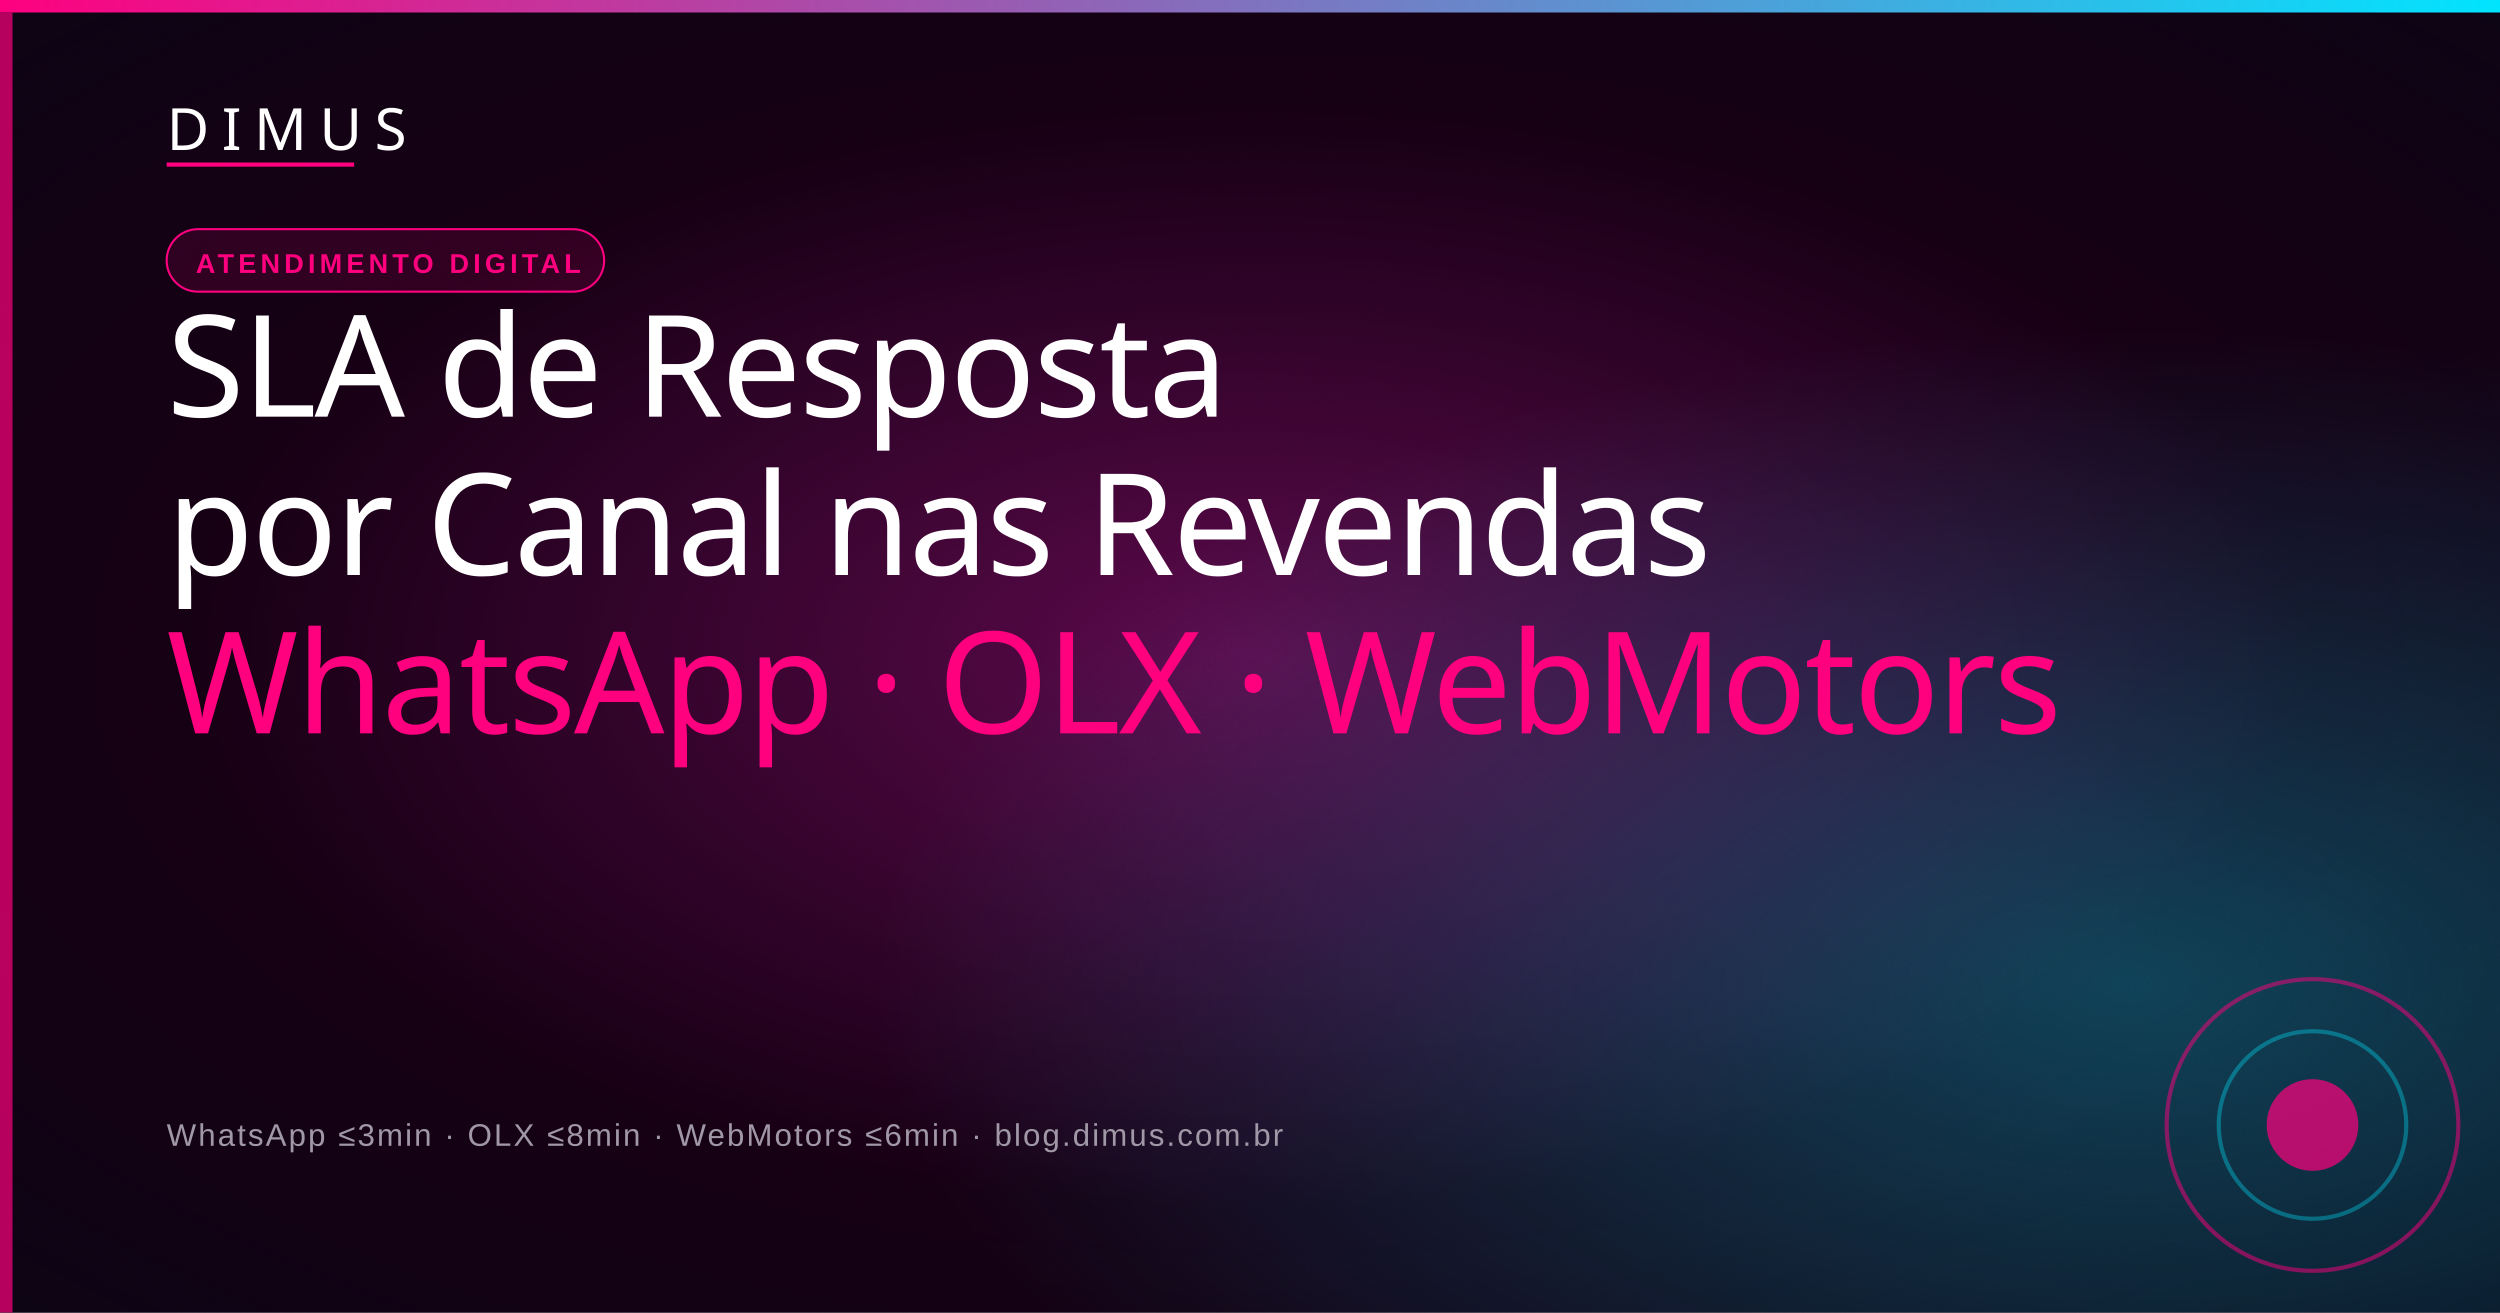
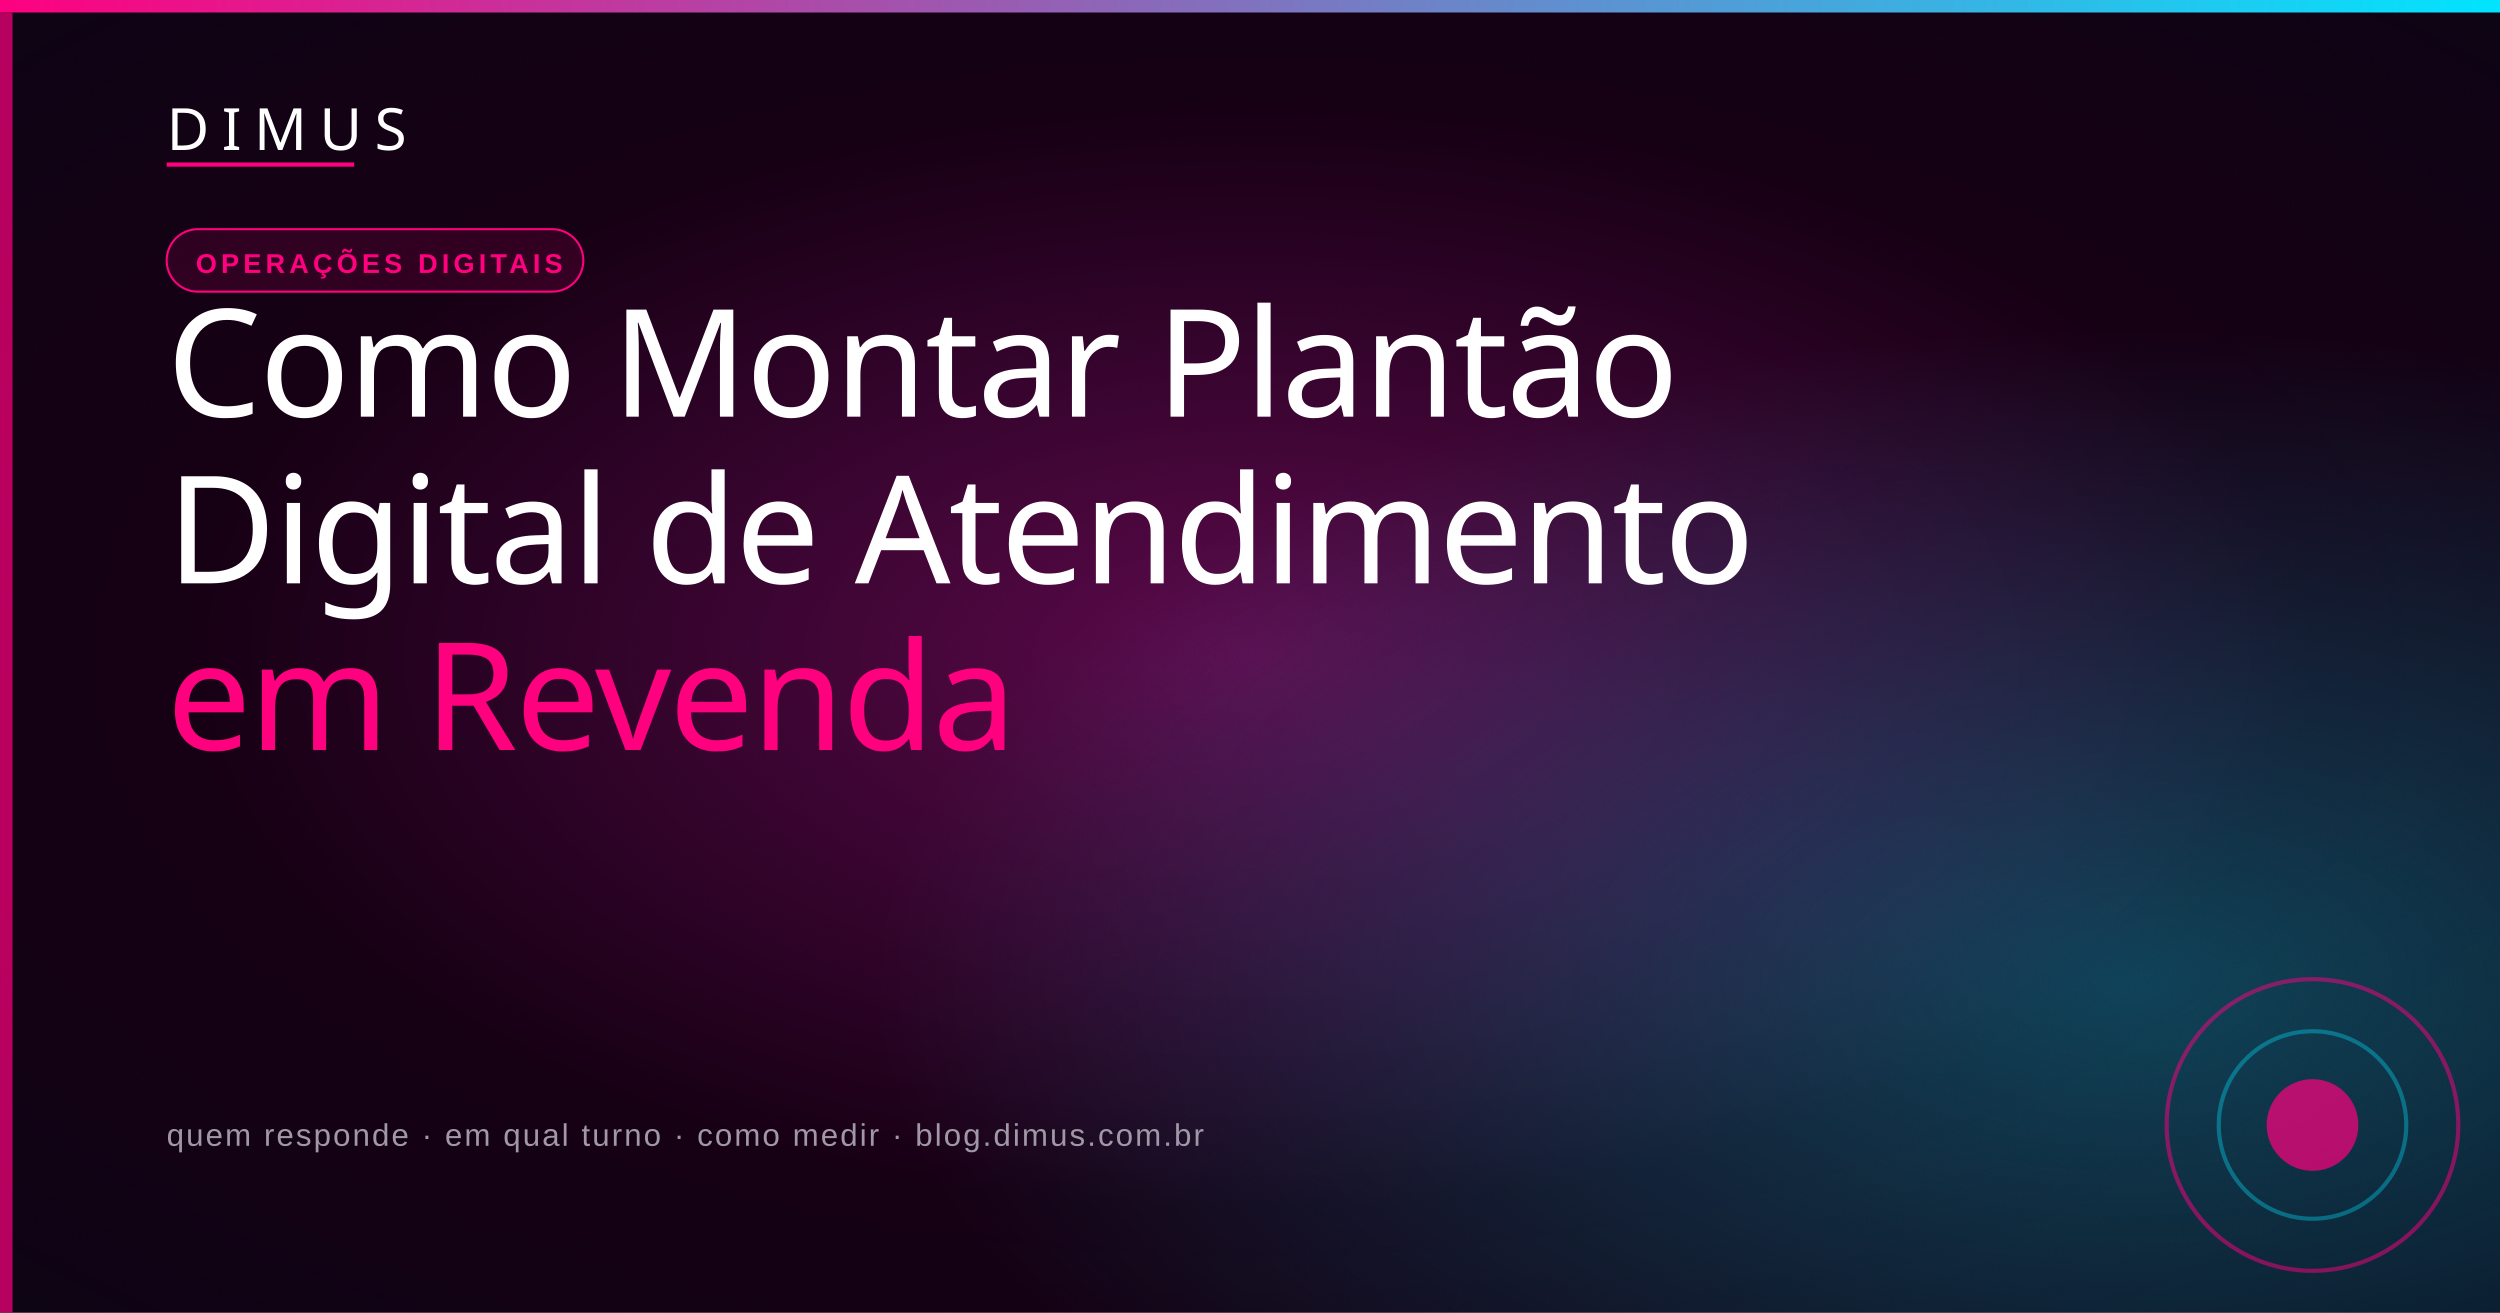
<svg xmlns="http://www.w3.org/2000/svg" viewBox="0 0 1200 630" width="1200" height="630">
  <defs>
    <radialGradient id="bg1" cx="50%" cy="50%" r="70%">
      <stop offset="0%" stop-color="#640A52" stop-opacity="0.95" />
      <stop offset="60%" stop-color="#190015" stop-opacity="0.9" />
      <stop offset="100%" stop-color="#0D0415" stop-opacity="1" />
    </radialGradient>
    <radialGradient id="bg2" cx="85%" cy="75%" r="50%">
      <stop offset="0%" stop-color="#00E5FF" stop-opacity="0.3" />
      <stop offset="100%" stop-color="#00E5FF" stop-opacity="0" />
    </radialGradient>
    <filter id="grain">
      <feTurbulence type="fractalNoise" baseFrequency="0.85" numOctaves="2" stitchTiles="stitch" />
      <feColorMatrix values="0 0 0 0 0  0 0 0 0 0  0 0 0 0 0  0 0 0 0.06 0" />
    </filter>
    <linearGradient id="accent" x1="0%" y1="0%" x2="100%" y2="0%">
      <stop offset="0%" stop-color="#FF007F" />
      <stop offset="100%" stop-color="#00E5FF" />
    </linearGradient>
  </defs>
  <rect width="1200" height="630" fill="#0D0415" />
  <rect width="1200" height="630" fill="url(#bg1)" />
  <rect width="1200" height="630" fill="url(#bg2)" />
  <rect width="1200" height="630" filter="url(#grain)" />
  <rect x="0" y="0" width="1200" height="6" fill="url(#accent)" />
  <rect x="0" y="6" width="6" height="624" fill="#FF007F" opacity="0.7" />
  <text x="80" y="72" font-family="'Bebas Neue', 'Arial Black', sans-serif" font-size="28" fill="#FFFFFF" letter-spacing="6">DIMUS</text>
  <rect x="80" y="78" width="90" height="2" fill="#FF007F" />
  <g transform="translate(80, 110)">
-     <rect width="210" height="30" rx="15" fill="rgba(255,0,127,0.12)" stroke="#FF007F" stroke-width="1" />
-     <text x="14" y="21" font-family="'Gotham', 'Arial', sans-serif" font-size="13" fill="#FF007F" letter-spacing="2" font-weight="700">ATENDIMENTO DIGITAL</text>
+     <rect width="200" height="30" rx="15" fill="rgba(255,0,127,0.12)" stroke="#FF007F" stroke-width="1" />
+     <text x="14" y="21" font-family="'Gotham', 'Arial', sans-serif" font-size="13" fill="#FF007F" letter-spacing="2" font-weight="700">OPERAÇÕES DIGITAIS</text>
  </g>
-   <text x="80" y="200" font-family="'Bebas Neue', 'Arial Black', sans-serif" font-size="68" letter-spacing="-1">
-     <tspan x="80" dy="0" fill="#FFFFFF">SLA de Resposta</tspan>
-     <tspan x="80" dy="76" fill="#FFFFFF">por Canal nas Revendas</tspan>
-     <tspan x="80" dy="76" fill="#FF007F">WhatsApp · OLX · WebMotors</tspan>
+   <text x="80" y="200" font-family="'Bebas Neue', 'Arial Black', sans-serif" font-size="72" letter-spacing="-1">
+     <tspan x="80" dy="0" fill="#FFFFFF">Como Montar Plantão</tspan>
+     <tspan x="80" dy="80" fill="#FFFFFF">Digital de Atendimento</tspan>
+     <tspan x="80" dy="80" fill="#FF007F">em Revenda</tspan>
  </text>
  <g transform="translate(80, 550)">
-     <text font-family="'Gotham', 'Arial', sans-serif" font-size="15" fill="#A098A6" letter-spacing="1">WhatsApp ≤3min · OLX ≤8min · WebMotors ≤6min · blog.dimus.com.br</text>
+     <text font-family="'Gotham', 'Arial', sans-serif" font-size="15" fill="#A098A6" letter-spacing="1">quem responde · em qual turno · como medir · blog.dimus.com.br</text>
  </g>
  <circle cx="1110" cy="540" r="70" fill="none" stroke="#FF007F" stroke-width="2" opacity="0.5" />
  <circle cx="1110" cy="540" r="45" fill="none" stroke="#00E5FF" stroke-width="2" opacity="0.35" />
  <circle cx="1110" cy="540" r="22" fill="#FF007F" opacity="0.7" />
</svg>
